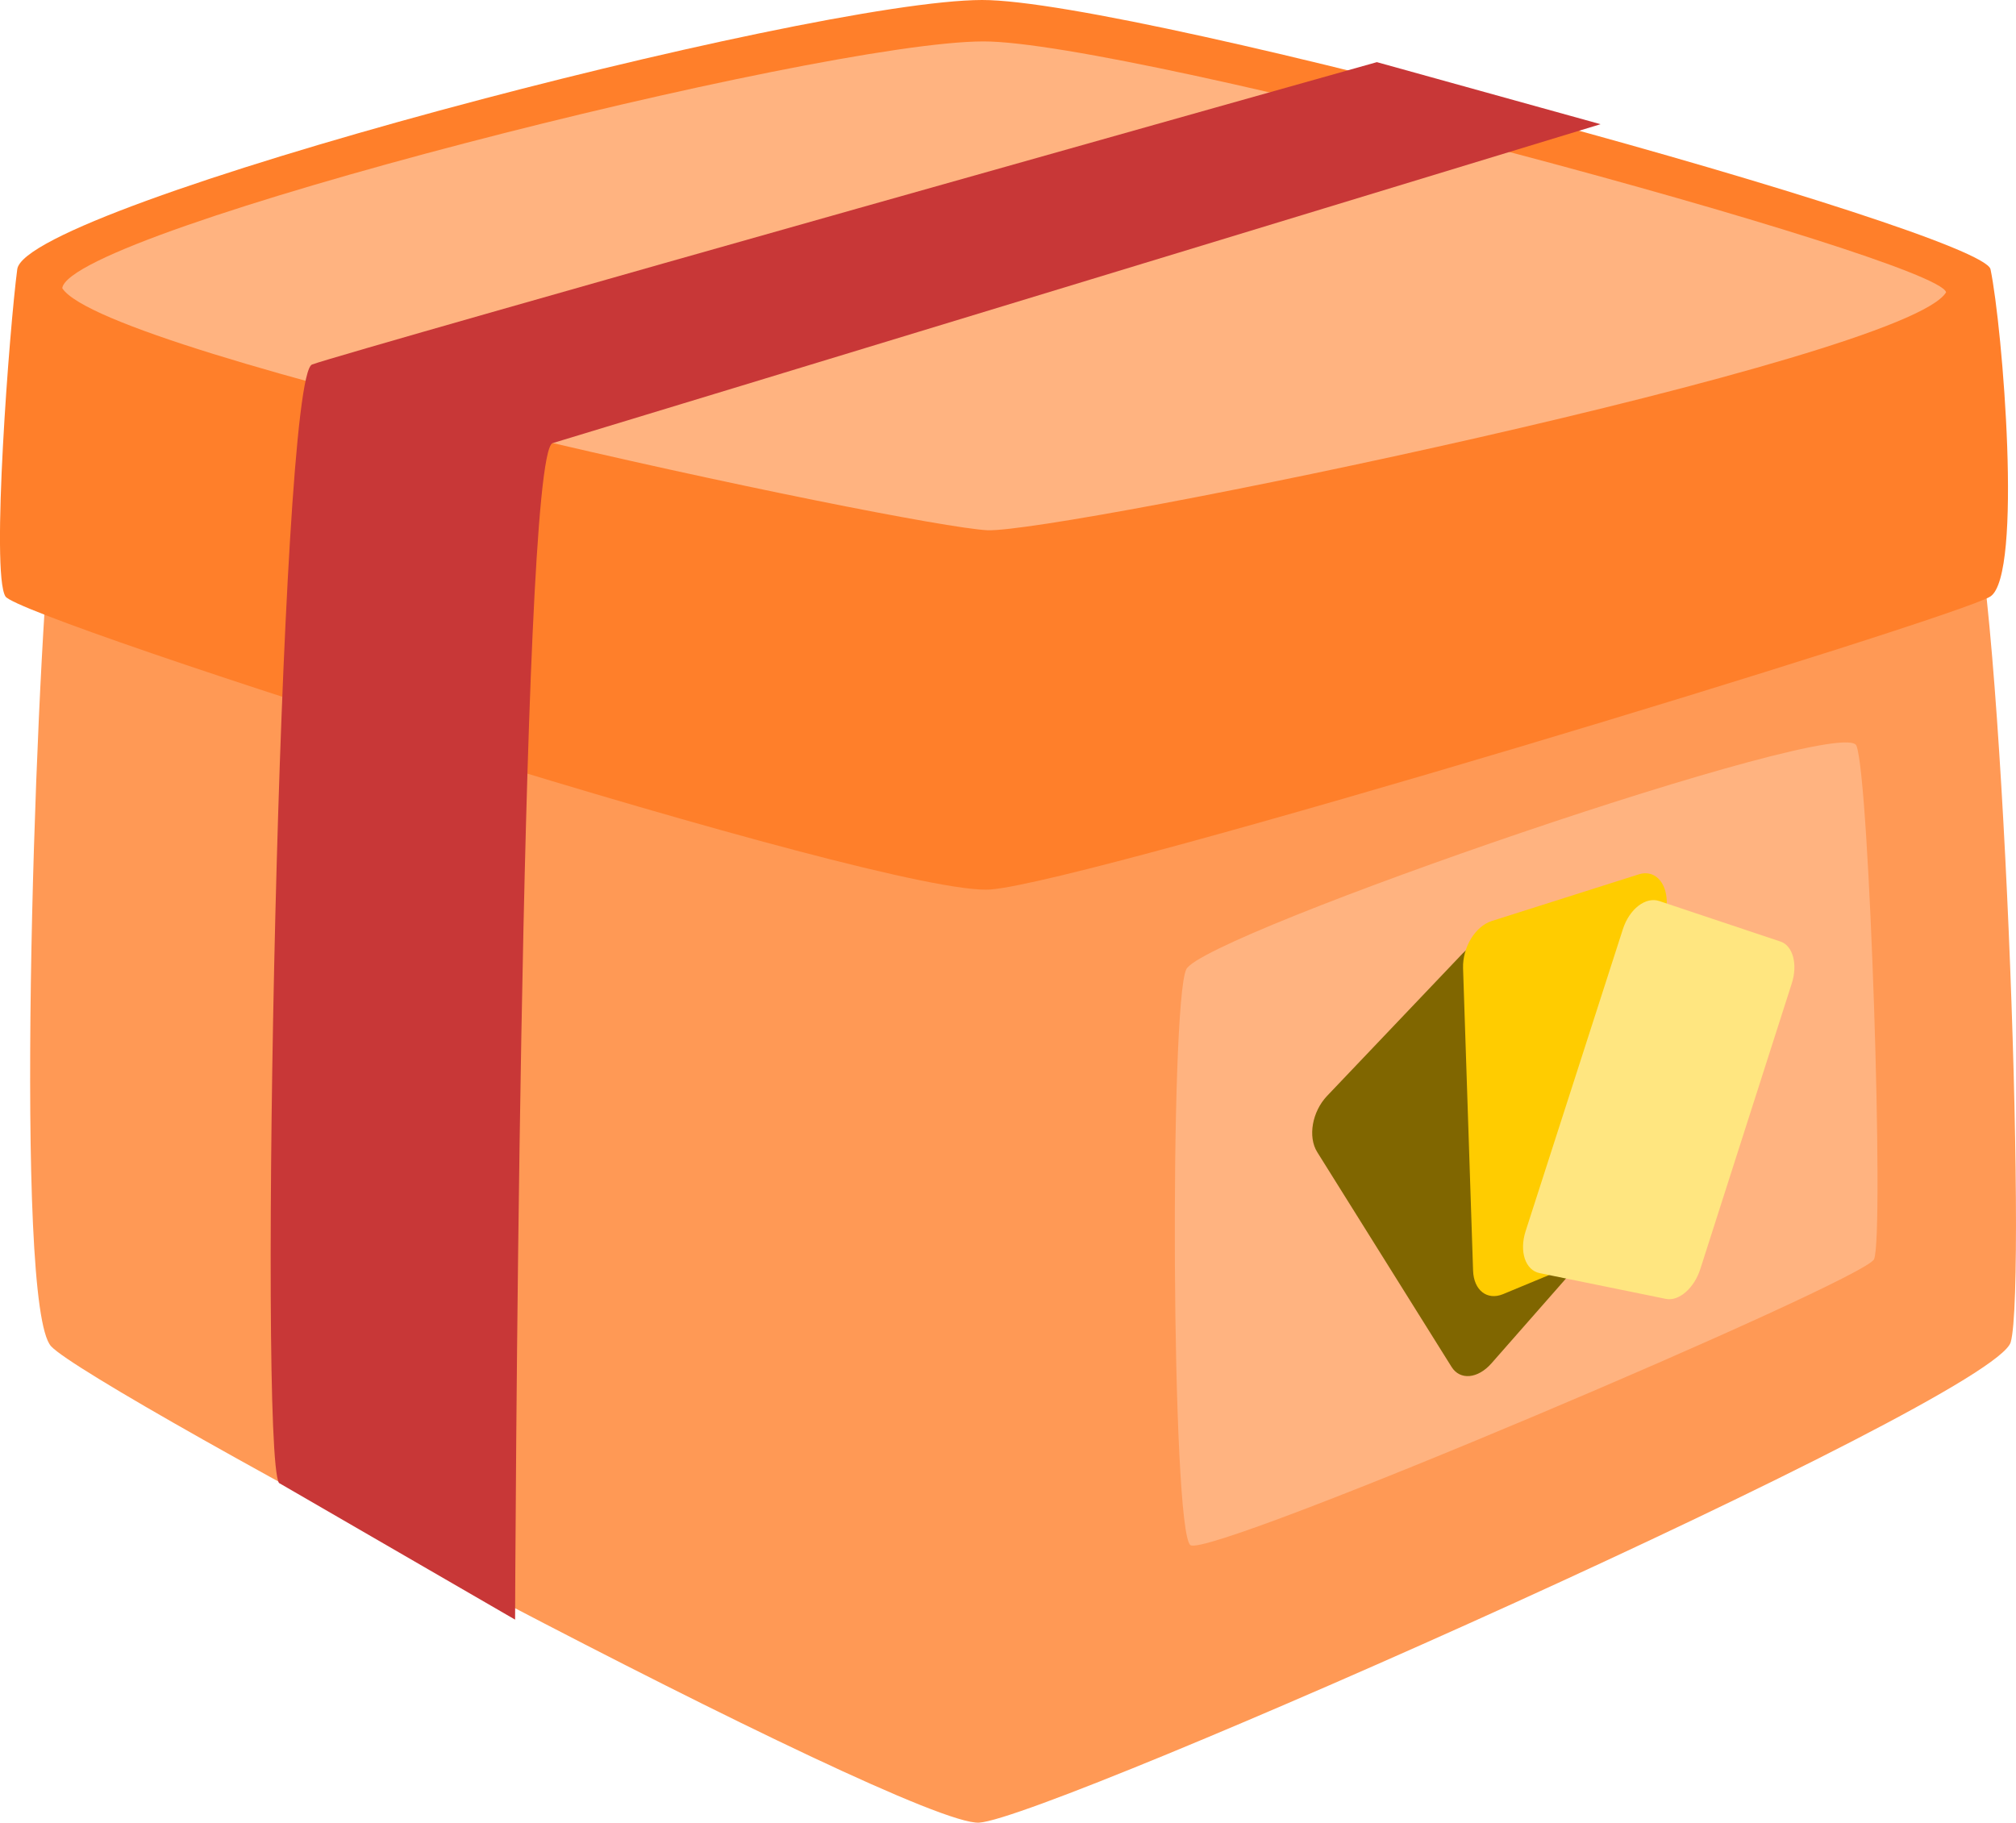
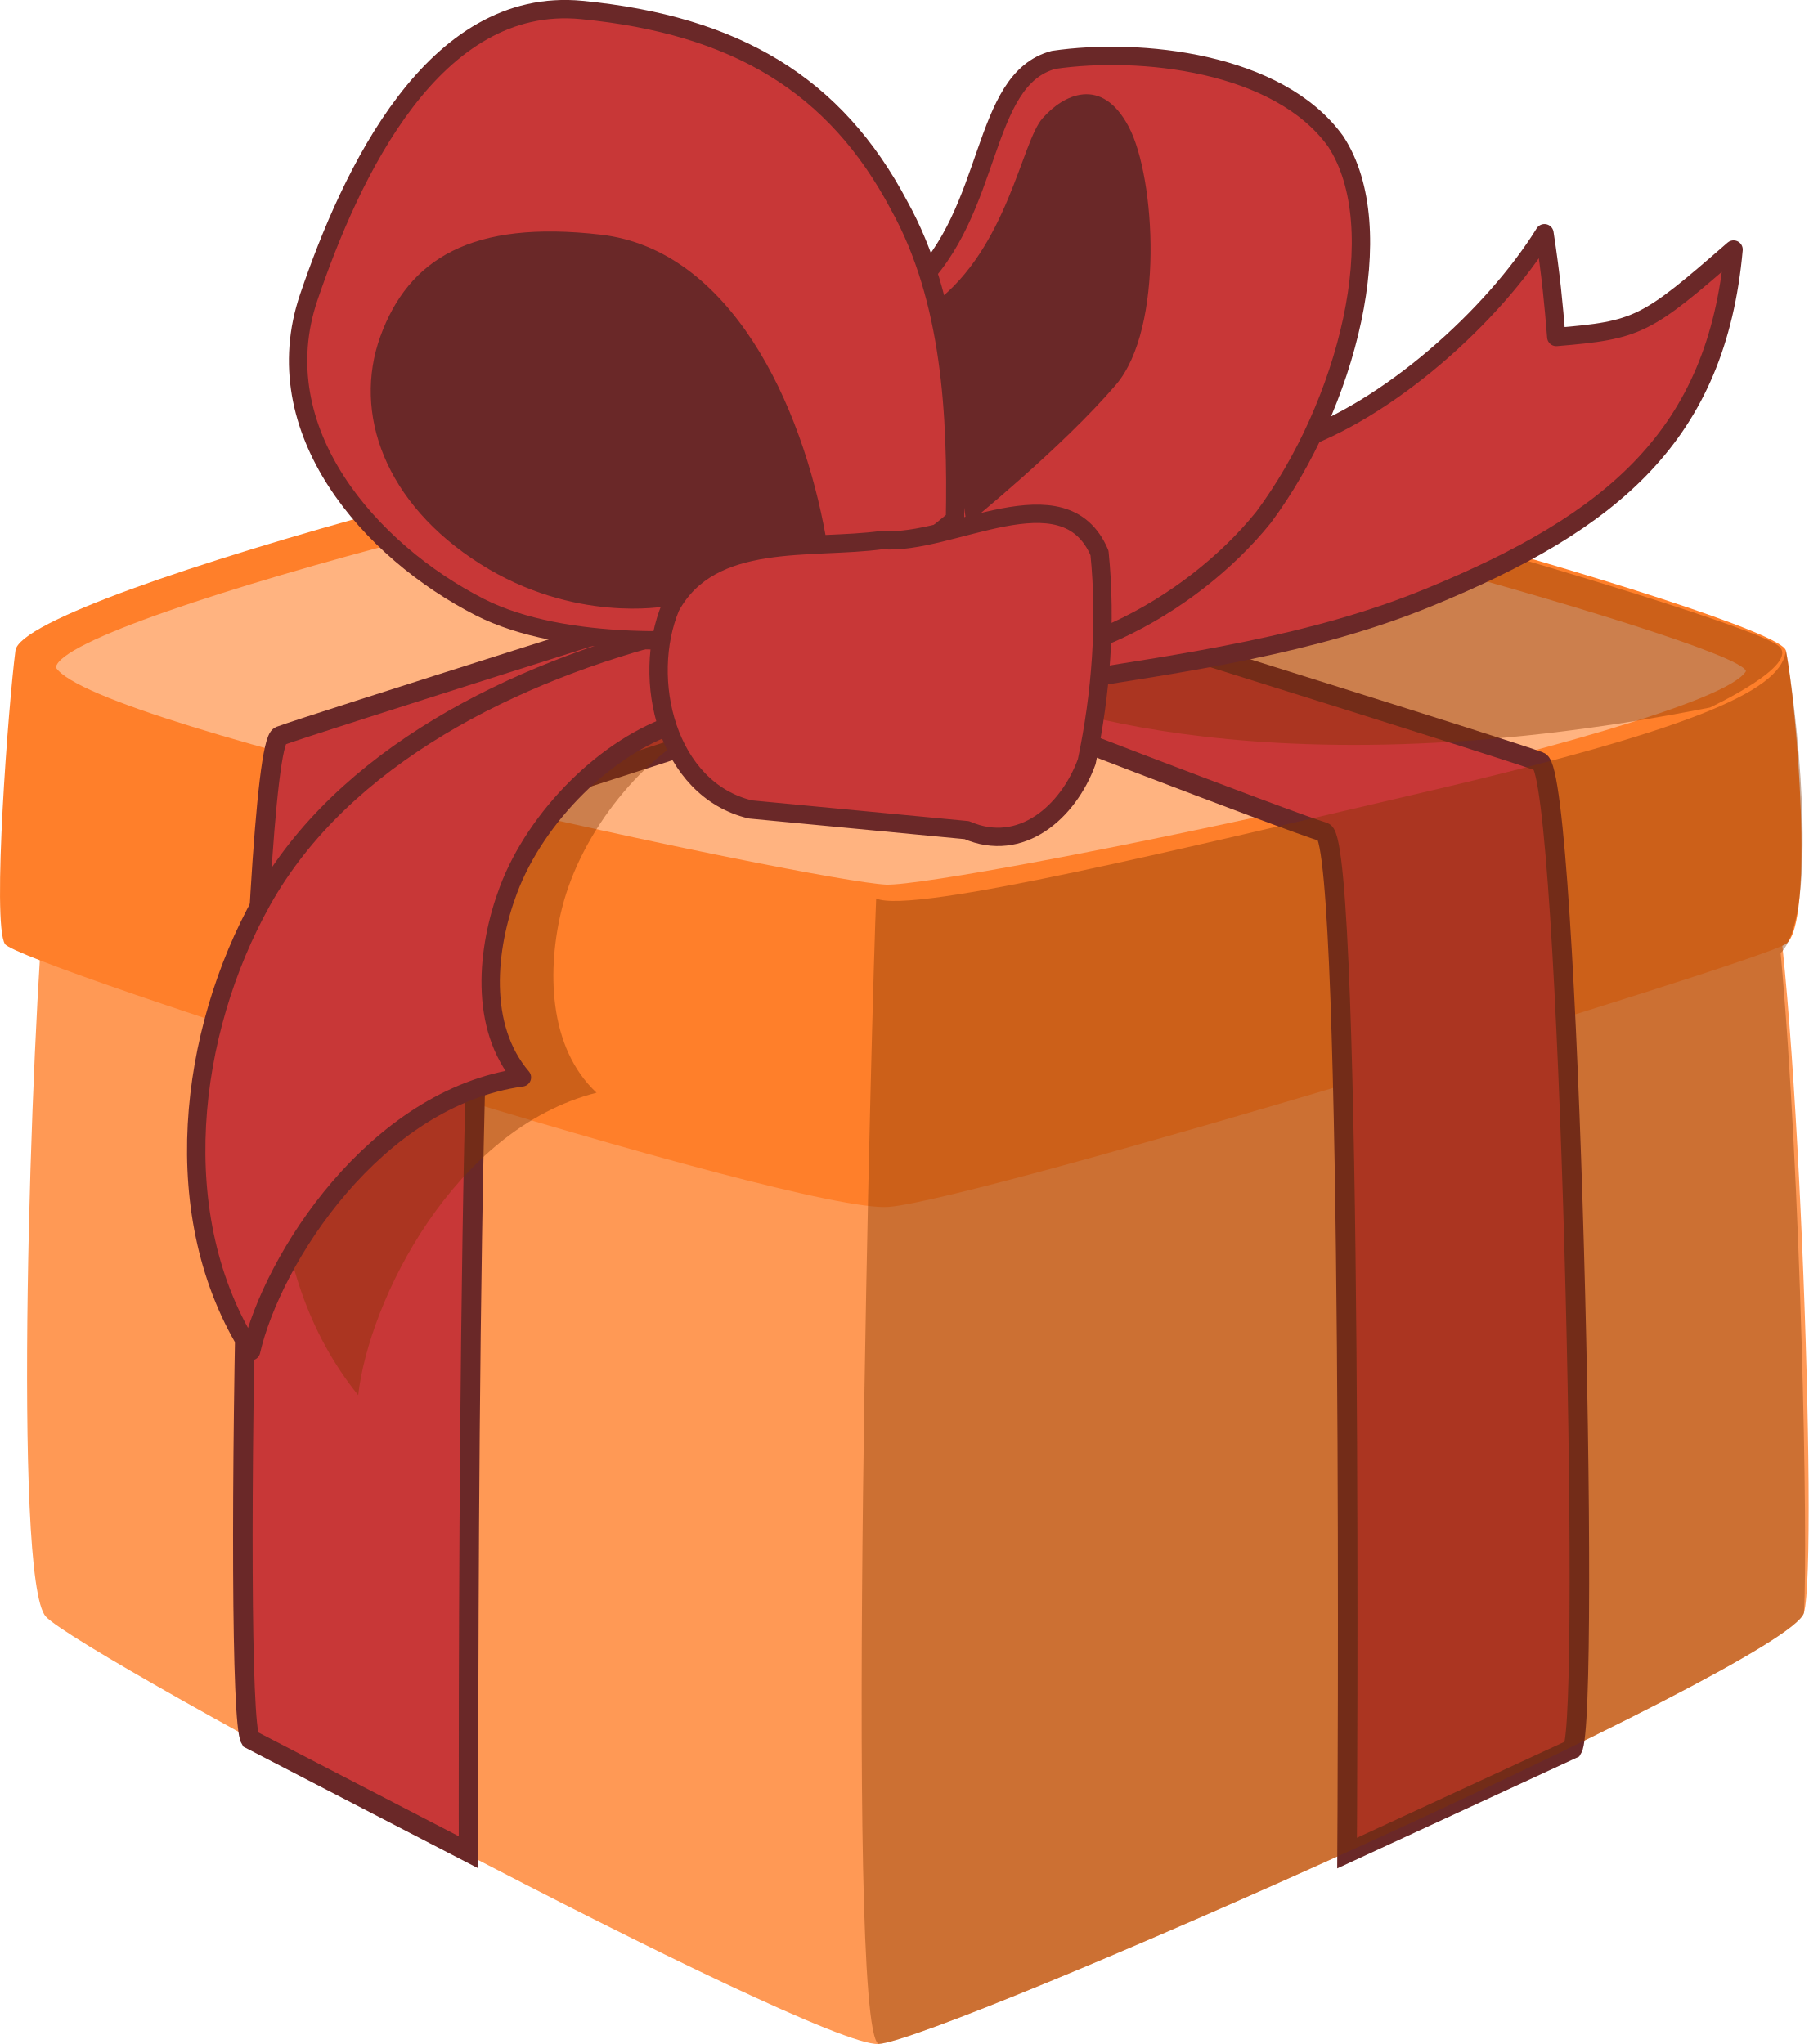
- <svg xmlns="http://www.w3.org/2000/svg" width="46.286" height="41.854">
-   <path d="M2.355 14.908c-.38 3.805-.859 17.902 0 18.834.918.997 19.69 11.034 21.307 10.939 1.617-.095 23.305-9.702 23.685-11.034.38-1.332-.19-17.407-.951-19.5" style="fill:#f95;stroke-width:1.643" transform="translate(-1.182 -2.828)" />
-   <path d="M23.928 23.253c2.343-.19 22.228-6.25 22.952-6.728.749-.493.279-6.183.003-7.514-.176-.852-19.575-6.191-23.155-6.183-3.967.009-21.96 4.726-22.15 6.183-.176 1.331-.61 6.986-.27 7.514.341.529 20.277 6.918 22.62 6.728Z" style="fill:#ff7f2a;stroke-width:1.631" transform="translate(-1.182 -2.828)" />
-   <path d="M23.853 15.004c1.65.061 21.08-3.916 22.01-5.464-.169-.767-18.688-5.768-22.106-5.761-3.787.008-20.963 4.354-21.146 5.666.994 1.56 19.377 5.462 21.242 5.559Z" style="fill:#ffb380;stroke-width:1.512" transform="translate(-1.182 -2.828)" />
-   <path d="M43.804 19.95c.302.74.643 11.296.404 11.795-.24.498-15.257 6.885-15.695 6.563-.438-.322-.48-12.418-.095-13.222.384-.804 15.084-5.877 15.386-5.136Z" style="fill:#ffb380;stroke-width:1.643" transform="translate(-1.182 -2.828)" />
-   <path d="m31.94 27.819 3.115-3.274c.325-.342.743-.327.94.028l2.754 5.004c.174.317.077.84-.217 1.175l-2.82 3.21c-.312.354-.72.391-.914.08l-3.084-4.932c-.22-.351-.118-.929.226-1.291z" style="fill:#806600;stroke-width:1.643" transform="translate(-1.471 -2.654)" />
-   <path d="m35.72 23.803 3.381-1.073c.348-.11.631.17.638.628l.094 6.63c.006.433-.257.89-.593 1.03l-3.26 1.353c-.365.151-.673-.088-.688-.54l-.23-6.943c-.015-.48.28-.965.659-1.085z" style="fill:#fc0;stroke-width:1.643" transform="translate(-1.471 -2.654)" />
-   <path d="m39.566 23.344 2.783.93c.286.095.401.524.26.962l-2.1 6.558c-.14.44-.492.747-.79.686l-2.901-.592c-.326-.067-.47-.496-.32-.963l2.233-6.934c.149-.464.523-.752.835-.647z" style="fill:#ffe680;stroke-width:1.643" transform="translate(-1.471 -2.654)" />
-   <path d="M7.587 36.881c-.476-.76 0-25.397.76-25.683.761-.285 24.447-6.943 24.447-6.943L37.93 5.68s-23.114 7.04-24.065 7.325c-.761.38-.857 27.014-.857 27.014z" style="fill:#c83737;stroke-width:1.643" transform="translate(-1.182 -2.828)" />
+ <svg xmlns="http://www.w3.org/2000/svg" width="46.286" height="52.322" viewBox="0 0 46.286 52.322" version="1.1" id="svg5" xml:space="preserve">
+   <defs id="defs2" />
+   <g id="layer1" transform="translate(-1.181799,7.640446)">
+     <path style="fill:#ff9955;stroke-width:1.643" d="m 2.355,14.908 c -0.38,3.805 -0.858,17.901 0,18.834 C 3.273,34.739 22.045,44.776 23.662,44.681 25.279,44.586 46.967,34.979 47.347,33.647 47.727,32.315 47.157,16.24 46.396,14.147" id="path113" />
+     <path style="fill:#ff7f2a;stroke-width:1.631" d="m 23.928,23.253 c 2.343,-0.19 22.228,-6.25 22.952,-6.728 0.748,-0.493 0.278,-6.183 0.003,-7.515 C 46.707,8.159 27.308,2.82 23.728,2.828 19.761,2.837 1.768,7.554 1.577,9.011 1.402,10.342 0.968,15.997 1.309,16.525 1.649,17.054 21.585,23.443 23.928,23.253 Z" id="path115" />
+     <path style="fill:#ffb380;stroke-width:1.512" d="M 23.853,15.004 C 25.503,15.065 44.933,11.088 45.863,9.54 45.694,8.773 27.175,3.772 23.757,3.779 19.97,3.787 2.794,8.133 2.611,9.445 3.605,11.006 21.988,14.907 23.853,15.004 Z" id="path383" />
+   </g>
+   <g id="layer2" transform="matrix(1.427897,0,0,1.427897,-17.19109,-3.731165)" style="display:none">
+     <path style="fill:#ffb380;stroke-width:2.064" d="m 45.603,18.331 c 0.379,0.93 0.808,14.191 0.508,14.818 -0.301,0.627 -19.167,8.65 -19.717,8.245 -0.55,-0.405 -0.603,-15.6 -0.119,-16.61 0.483,-1.01 18.95,-7.383 19.329,-6.453 z" id="path512" transform="matrix(0.7003306,0,0,0.7003306,11.2118,7.963887)" />
+     <path id="rect514" d="m 31.94,27.819 3.115,-3.274 c 0.325,-0.342 0.744,-0.327 0.939,0.028 l 2.755,5.004 c 0.174,0.317 0.078,0.839 -0.217,1.175 l -2.82,3.21 c -0.311,0.354 -0.719,0.392 -0.914,0.08 l -3.083,-4.932 c -0.219,-0.351 -0.119,-0.929 0.226,-1.291 z" style="fill:#806600;stroke-width:1.643" />
+     <path id="rect568" d="m 35.721,23.803 3.381,-1.073 c 0.348,-0.11 0.631,0.171 0.638,0.628 l 0.094,6.631 c 0.006,0.432 -0.257,0.89 -0.593,1.03 l -3.26,1.353 c -0.365,0.151 -0.673,-0.088 -0.688,-0.54 L 35.063,24.888 c -0.016,-0.48 0.279,-0.965 0.658,-1.085 z" style="fill:#ffcc00;stroke-width:1.643" />
+     <path id="rect570" d="m 39.566,23.344 2.783,0.93 c 0.286,0.095 0.401,0.525 0.261,0.963 l -2.1,6.558 c -0.141,0.441 -0.493,0.747 -0.791,0.686 l -2.901,-0.593 c -0.326,-0.067 -0.47,-0.496 -0.32,-0.962 l 2.233,-6.934 c 0.149,-0.464 0.523,-0.752 0.836,-0.647 z" style="fill:#ffe680;stroke-width:1.643" />
+   </g>
+   <g id="layer3" transform="translate(-1.181799,7.640446)">
+     <path style="fill:#c83737;stroke:#6a2828;stroke-width:0.5;stroke-dasharray:none;stroke-opacity:1" d="M 41.424,37.127 C 41.9,36.366 41.343,12.139 40.582,11.854 39.821,11.568 30.727,8.731 30.727,8.731 L 26.401,10.39 c 0,0 7.713,2.986 8.664,3.271 0.761,0.38 0.59,26.134 0.59,26.134 z" id="path3151" />
+     <path style="fill:#c83737;stroke:#6a2828;stroke-width:0.5;stroke-dasharray:none;stroke-opacity:1" d="m 7.587,36.881 c -0.476,-0.761 0,-25.397 0.761,-25.683 0.761,-0.285 11.592,-3.701 11.592,-3.701 l 4.442,2.122 c 0,0 -9.565,3.102 -10.517,3.387 -0.761,0.38 -0.692,26.769 -0.692,26.769 z" id="path770" />
+     <g id="g2383" transform="matrix(0.9390048,0,0,0.9390048,0.1781504,46.26859)">
+       <g id="layer6" transform="matrix(1.064957,0,0,1.064957,-0.1897226,-49.27408)">
+         <path style="opacity:0.4;fill:#803300;fill-opacity:1;stroke:none;stroke-width:0.5;stroke-linecap:round;stroke-linejoin:round;stroke-dasharray:none;stroke-opacity:1" d="M 44.943,10.471 C 32.878,12.86 26.939,10.021 26.939,10.021 L 39.972,6.63 c 0,0 6.134,1.785 6.725,2.264 0.591,0.479 -1.754,1.576 -1.754,1.576 z" id="path3339" />
+       </g>
+       <path d="m 20.174,-40.186 c -4.29,1.596 -8.686,4.426 -10.426,8.575 -1.583,3.775 -1.652,8.855 1.083,12.234 0.29,-2.56 2.59,-7.247 6.496,-8.246 -1.324,-1.236 -1.357,-3.38 -0.94,-5.036 0.527,-2.089 2.23,-4.213 4.058,-5.032" id="path3154" style="opacity:0.4;fill:#803300;fill-opacity:1;fill-rule:nonzero;stroke:none;stroke-width:0.5;stroke-linejoin:round;stroke-dasharray:none;stroke-opacity:1" />
+       <path d="m 19.533,-40.205 c -4.442,1.104 -9.128,3.422 -11.323,7.35 -1.997,3.574 -2.637,8.613 -0.298,12.278 0.575,-2.511 3.387,-6.91 7.381,-7.464 -1.176,-1.377 -0.969,-3.511 -0.368,-5.109 0.758,-2.017 2.689,-3.936 4.597,-4.545" id="path-1-7" style="opacity:1;fill:#c83737;fill-opacity:1;fill-rule:nonzero;stroke:#6a2828;stroke-width:0.5;stroke-linejoin:round;stroke-dasharray:none;stroke-opacity:1" />
+       <path d="m 36.277,-45.34 c 2.623,-0.869 5.499,-3.478 6.884,-5.713 0.178,1.16 0.25,1.931 0.322,2.829 2.244,-0.189 2.444,-0.305 4.832,-2.384 -0.458,5.042 -3.261,7.415 -8.318,9.488 -3.144,1.289 -6.577,1.767 -9.931,2.3 l -0.514,-0.034" id="path-1-5" style="opacity:1;fill:#c83737;fill-opacity:1;fill-rule:nonzero;stroke:#6a2828;stroke-width:0.5;stroke-linejoin:round;stroke-dasharray:none;stroke-opacity:1" />
+       <path d="m 25.971,-49.596 c 2.192,-2.049 1.801,-5.65 3.815,-6.183 2.356,-0.345 6.127,0.056 7.683,2.22 1.556,2.363 0.303,7.21 -1.966,10.252 -1.984,2.46 -5.706,4.519 -8.913,3.757 -0.535,-0.402 -0.852,-1.129 -1.696,-0.864" id="path-1-2" style="opacity:1;fill:#c83737;fill-opacity:1;fill-rule:nonzero;stroke:#6a2828;stroke-width:0.5;stroke-linejoin:round;stroke-dasharray:none;stroke-opacity:1" />
+       <path style="opacity:1;fill:#6a2828;fill-opacity:1;stroke:none;stroke-width:0.5;stroke-linecap:round;stroke-linejoin:round;stroke-dasharray:none;stroke-opacity:1" d="m 25.081,-0.525 c 1.971,-1.498 2.351,-4.364 2.924,-5.019 0.573,-0.655 1.614,-1.166 2.351,0.226 0.737,1.392 0.967,5.497 -0.347,7.034 -1.47,1.72 -4.07,3.819 -4.07,3.819" id="path3269" transform="translate(1.473921,-48.63939)" />
+       <path d="m 27.096,-43.252 c 0.053,-2.823 -0.101,-5.996 -1.519,-8.551 -1.744,-3.305 -4.459,-4.925 -8.65,-5.336 -4.041,-0.396 -6.292,4.449 -7.442,7.828 -1.238,3.639 1.676,6.929 4.662,8.452 2.281,1.163 6.076,0.982 7.653,0.667 2.257,-0.963 3.453,-1.513 5.295,-3.06 z" id="path-1" style="opacity:1;fill:#c83737;fill-opacity:1;fill-rule:nonzero;stroke:#6a2828;stroke-width:0.5;stroke-linejoin:round;stroke-dasharray:none;stroke-opacity:1" />
+       <path style="opacity:1;fill:#6a2828;fill-opacity:1;stroke:none;stroke-width:0.5;stroke-linecap:round;stroke-linejoin:round;stroke-dasharray:none;stroke-opacity:1" d="m 17.718,7.759 c 0,0 -2.477,0.464 -5.037,-1.158 C 10.081,4.954 9.206,2.49 9.959,0.405 10.723,-1.71 12.446,-2.784 15.967,-2.375 c 3.521,0.409 5.486,4.586 6.141,8.27" id="path3157" transform="translate(1.473921,-48.63939)" />
+       <path d="m 21.521,-35.345 c -2.284,-0.545 -2.995,-3.56 -2.176,-5.522 1.103,-2.03 3.827,-1.552 5.77,-1.823 1.841,0.162 4.953,-1.915 5.919,0.352 0.191,1.881 0.042,3.84 -0.348,5.691 -0.502,1.375 -1.794,2.508 -3.268,1.866 z" id="path-1-9" style="opacity:1;fill:#c83737;fill-opacity:1;fill-rule:nonzero;stroke:#6a2828;stroke-width:0.5;stroke-linejoin:round;stroke-dasharray:none;stroke-opacity:1" />
+     </g>
+   </g>
+   <g id="layer4" transform="translate(-1.181799,7.640446)">
+     <path style="opacity:0.4;fill:#803300;stroke-width:1.643" d="m 46.887,8.988 c 0.399,2.405 0.773,6.844 -0.136,7.768 0.523,5.714 0.705,15.078 0.596,16.89 -0.38,1.332 -22.068,10.939 -23.685,11.034 -0.88,-0.527 -0.15,-27.382 -0.058,-29.322 0.906,0.422 8.014,-1.32 13.986,-2.712 7.294,-1.7 9.225,-2.685 9.297,-3.658 z" id="path985" />
+   </g>
</svg>
